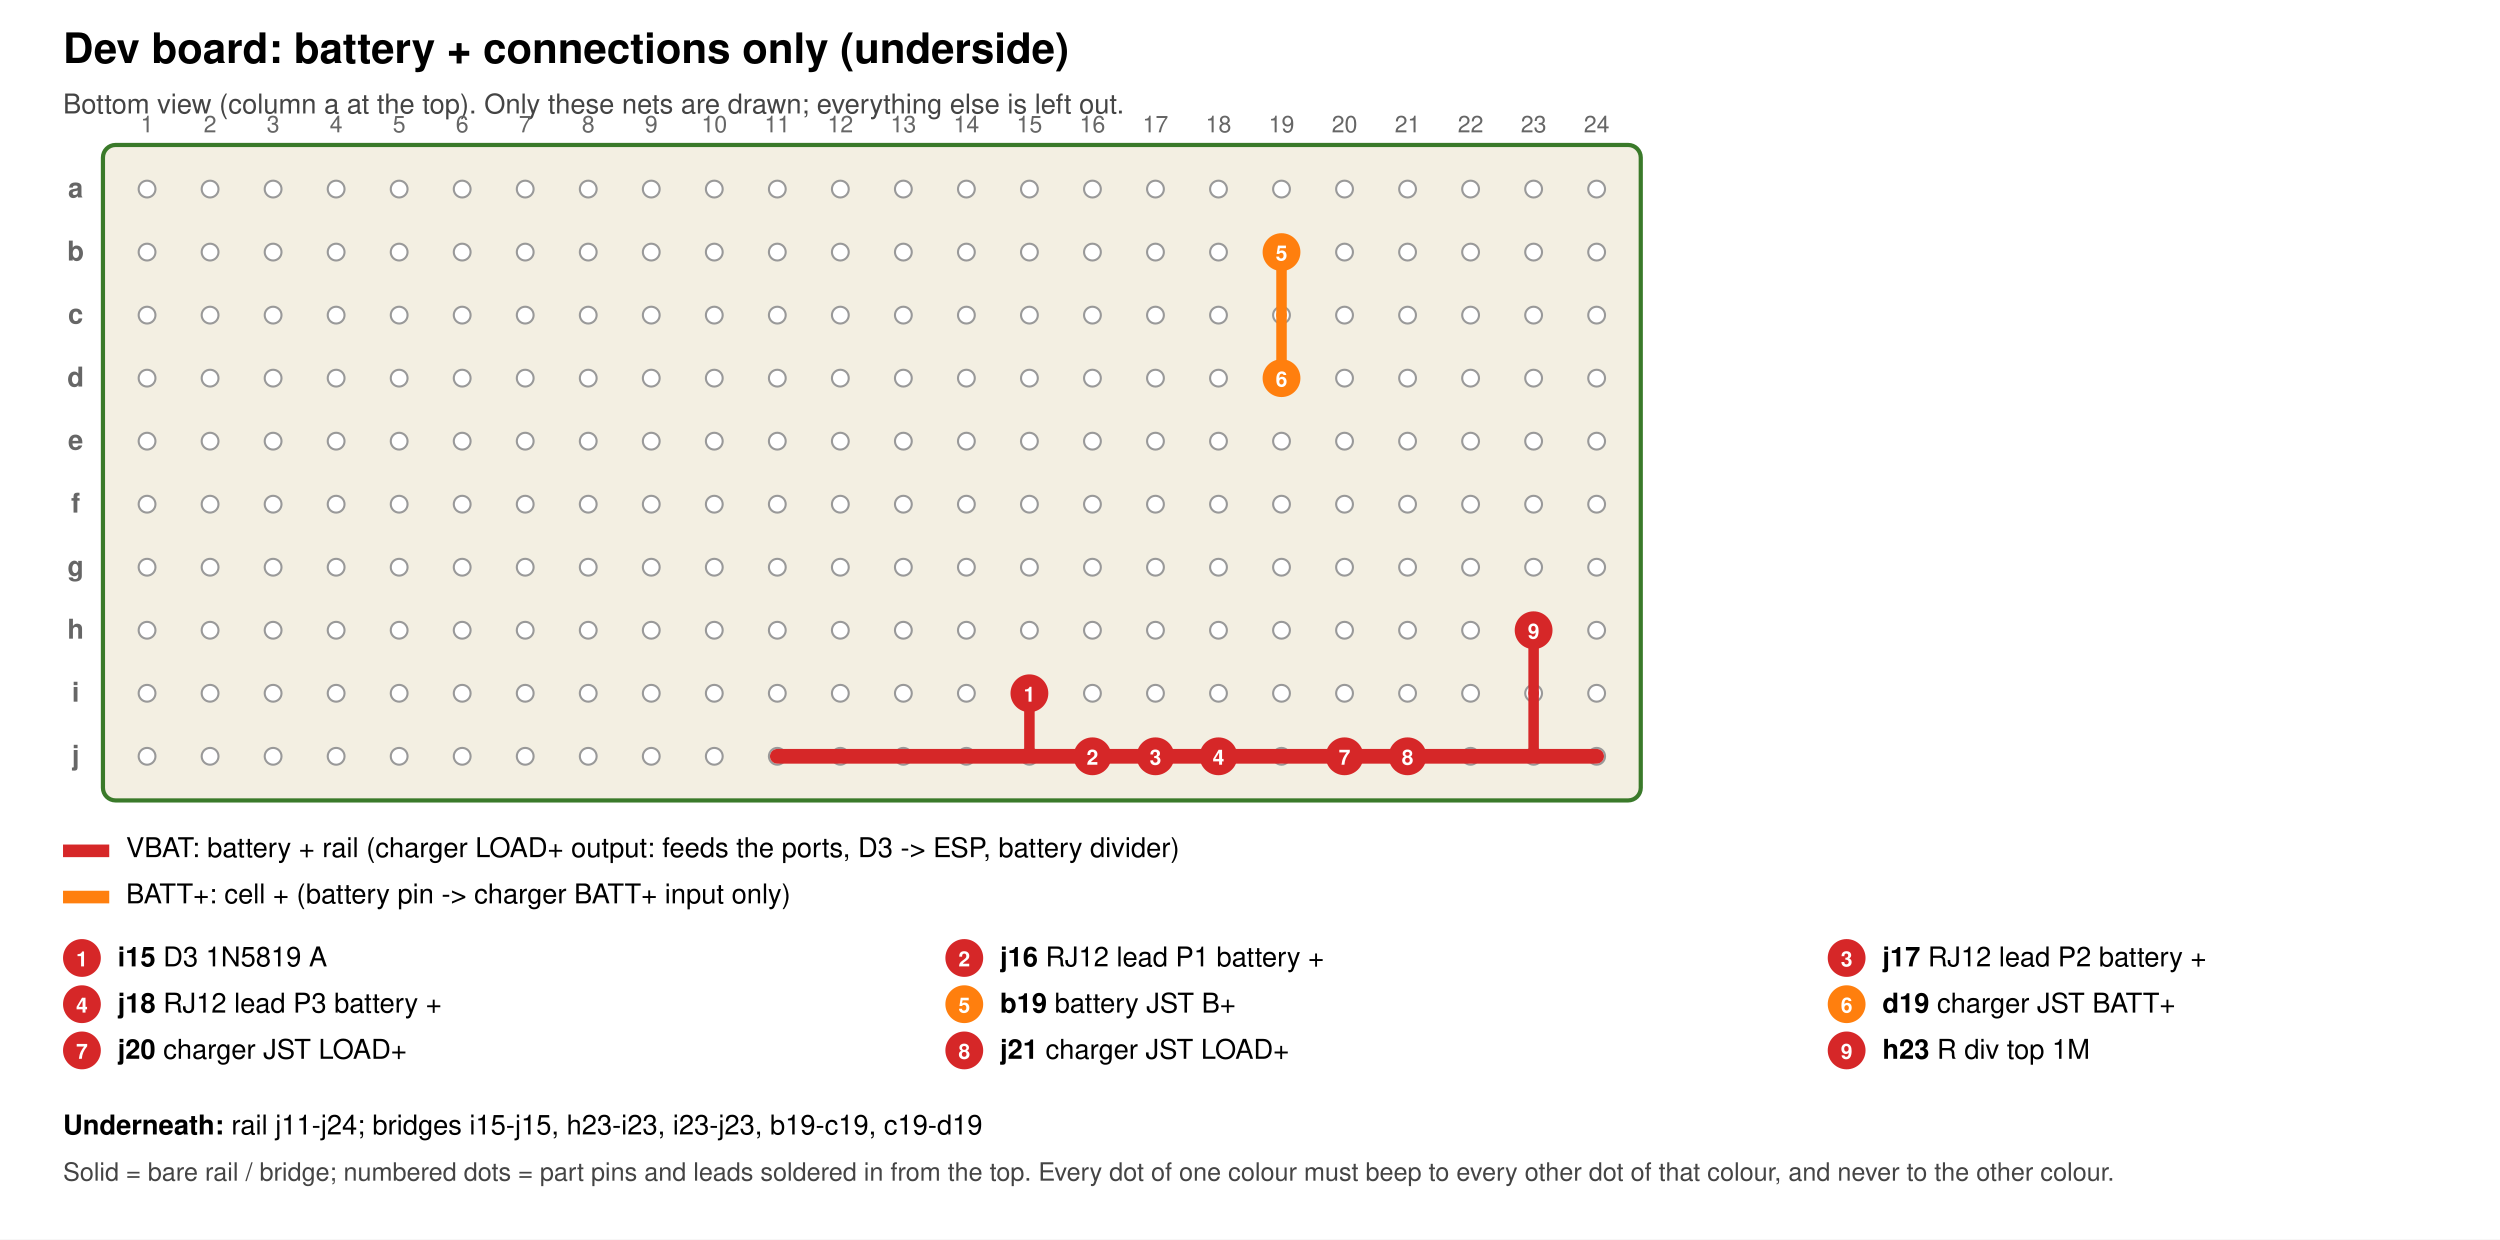
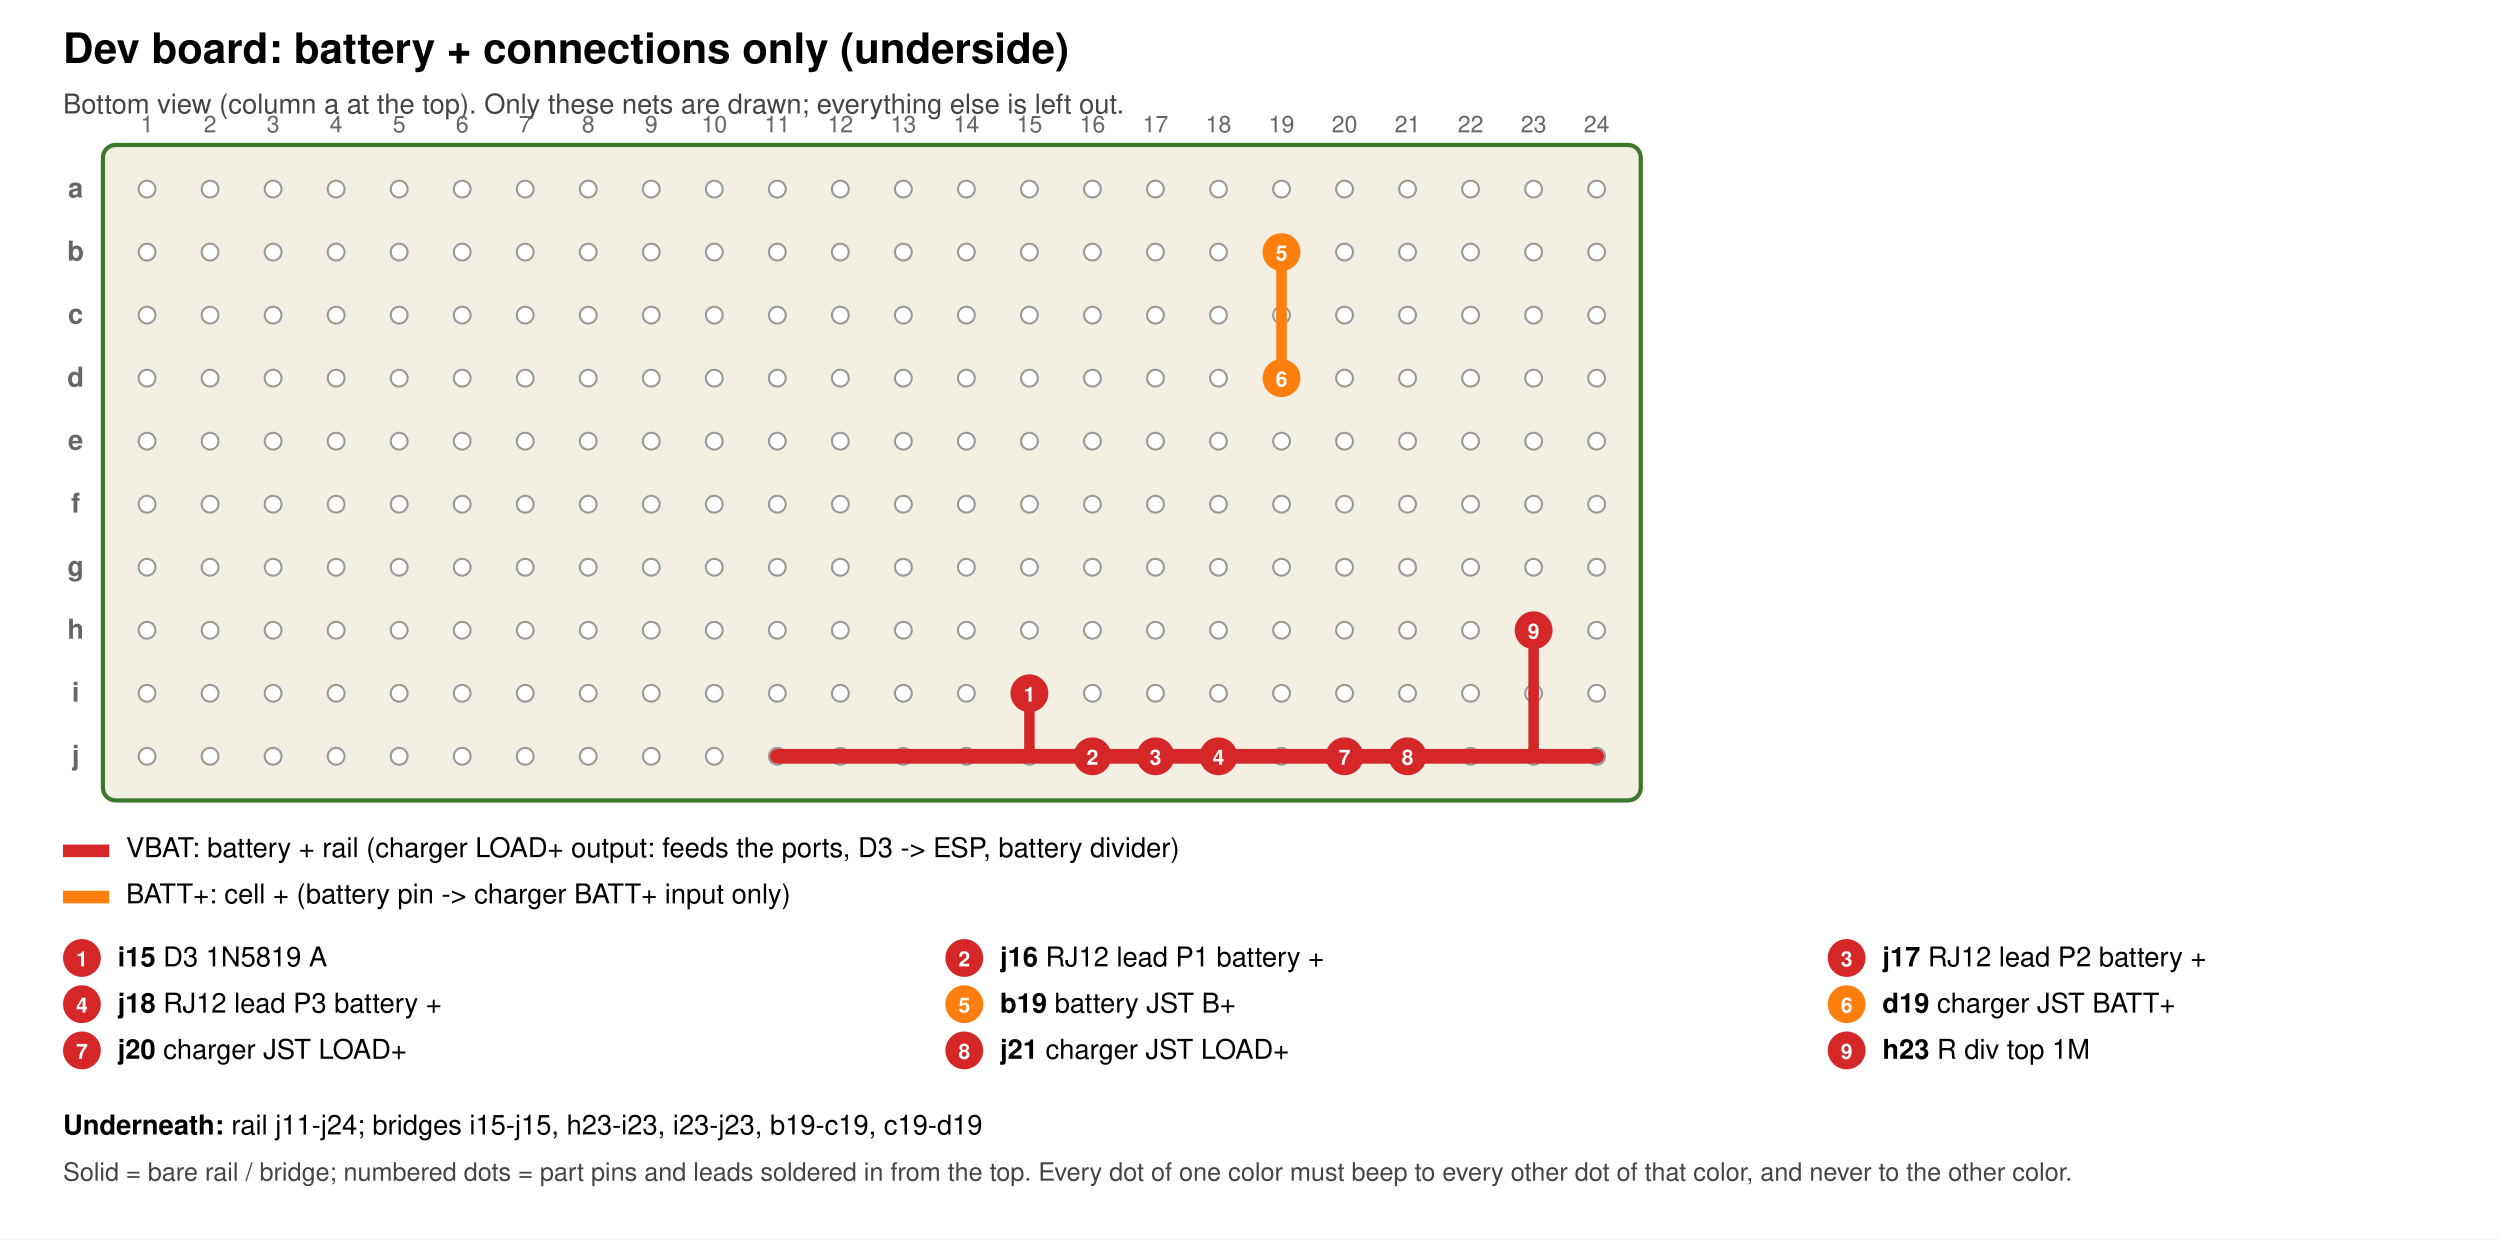
<svg xmlns="http://www.w3.org/2000/svg" width="1190" height="590" font-family="Helvetica,Arial">
  <defs>
    <filter id="mute">
      <feColorMatrix type="saturate" values="0" />
    </filter>
  </defs>
  <rect width="100%" height="100%" fill="#ffffff" />
  <text x="30" y="30" font-size="20" font-weight="bold">Dev board: battery + connections only (underside)</text>
  <text x="30" y="54" font-size="13" fill="#444">Bottom view (column a at the top). Only these nets are drawn; everything else is left out.</text>
  <rect x="49" y="69" width="732" height="312" rx="6" fill="#f3efe2" stroke="#3a7a2a" stroke-width="2" />
  <text x="70" y="63" font-size="11" fill="#666" text-anchor="middle">1</text>
  <text x="100" y="63" font-size="11" fill="#666" text-anchor="middle">2</text>
  <text x="130" y="63" font-size="11" fill="#666" text-anchor="middle">3</text>
  <text x="160" y="63" font-size="11" fill="#666" text-anchor="middle">4</text>
  <text x="190" y="63" font-size="11" fill="#666" text-anchor="middle">5</text>
  <text x="220" y="63" font-size="11" fill="#666" text-anchor="middle">6</text>
  <text x="250" y="63" font-size="11" fill="#666" text-anchor="middle">7</text>
  <text x="280" y="63" font-size="11" fill="#666" text-anchor="middle">8</text>
  <text x="310" y="63" font-size="11" fill="#666" text-anchor="middle">9</text>
  <text x="340" y="63" font-size="11" fill="#666" text-anchor="middle">10</text>
  <text x="370" y="63" font-size="11" fill="#666" text-anchor="middle">11</text>
  <text x="400" y="63" font-size="11" fill="#666" text-anchor="middle">12</text>
  <text x="430" y="63" font-size="11" fill="#666" text-anchor="middle">13</text>
  <text x="460" y="63" font-size="11" fill="#666" text-anchor="middle">14</text>
  <text x="490" y="63" font-size="11" fill="#666" text-anchor="middle">15</text>
  <text x="520" y="63" font-size="11" fill="#666" text-anchor="middle">16</text>
  <text x="550" y="63" font-size="11" fill="#666" text-anchor="middle">17</text>
  <text x="580" y="63" font-size="11" fill="#666" text-anchor="middle">18</text>
  <text x="610" y="63" font-size="11" fill="#666" text-anchor="middle">19</text>
  <text x="640" y="63" font-size="11" fill="#666" text-anchor="middle">20</text>
  <text x="670" y="63" font-size="11" fill="#666" text-anchor="middle">21</text>
  <text x="700" y="63" font-size="11" fill="#666" text-anchor="middle">22</text>
  <text x="730" y="63" font-size="11" fill="#666" text-anchor="middle">23</text>
  <text x="760" y="63" font-size="11" fill="#666" text-anchor="middle">24</text>
  <text x="36" y="94" font-size="13" font-weight="bold" fill="#666" text-anchor="middle">a</text>
  <text x="36" y="124" font-size="13" font-weight="bold" fill="#666" text-anchor="middle">b</text>
  <text x="36" y="154" font-size="13" font-weight="bold" fill="#666" text-anchor="middle">c</text>
  <text x="36" y="184" font-size="13" font-weight="bold" fill="#666" text-anchor="middle">d</text>
  <text x="36" y="214" font-size="13" font-weight="bold" fill="#666" text-anchor="middle">e</text>
  <text x="36" y="244" font-size="13" font-weight="bold" fill="#666" text-anchor="middle">f</text>
  <text x="36" y="274" font-size="13" font-weight="bold" fill="#666" text-anchor="middle">g</text>
  <text x="36" y="304" font-size="13" font-weight="bold" fill="#666" text-anchor="middle">h</text>
  <text x="36" y="334" font-size="13" font-weight="bold" fill="#666" text-anchor="middle">i</text>
  <text x="36" y="364" font-size="13" font-weight="bold" fill="#666" text-anchor="middle">j</text>
  <circle cx="70" cy="90" r="4" fill="#fff" stroke="#999" />
  <circle cx="70" cy="120" r="4" fill="#fff" stroke="#999" />
  <circle cx="70" cy="150" r="4" fill="#fff" stroke="#999" />
  <circle cx="70" cy="180" r="4" fill="#fff" stroke="#999" />
  <circle cx="70" cy="210" r="4" fill="#fff" stroke="#999" />
  <circle cx="70" cy="240" r="4" fill="#fff" stroke="#999" />
  <circle cx="70" cy="270" r="4" fill="#fff" stroke="#999" />
  <circle cx="70" cy="300" r="4" fill="#fff" stroke="#999" />
  <circle cx="70" cy="330" r="4" fill="#fff" stroke="#999" />
  <circle cx="70" cy="360" r="4" fill="#fff" stroke="#999" />
  <circle cx="100" cy="90" r="4" fill="#fff" stroke="#999" />
  <circle cx="100" cy="120" r="4" fill="#fff" stroke="#999" />
  <circle cx="100" cy="150" r="4" fill="#fff" stroke="#999" />
  <circle cx="100" cy="180" r="4" fill="#fff" stroke="#999" />
  <circle cx="100" cy="210" r="4" fill="#fff" stroke="#999" />
  <circle cx="100" cy="240" r="4" fill="#fff" stroke="#999" />
  <circle cx="100" cy="270" r="4" fill="#fff" stroke="#999" />
  <circle cx="100" cy="300" r="4" fill="#fff" stroke="#999" />
  <circle cx="100" cy="330" r="4" fill="#fff" stroke="#999" />
  <circle cx="100" cy="360" r="4" fill="#fff" stroke="#999" />
  <circle cx="130" cy="90" r="4" fill="#fff" stroke="#999" />
  <circle cx="130" cy="120" r="4" fill="#fff" stroke="#999" />
  <circle cx="130" cy="150" r="4" fill="#fff" stroke="#999" />
  <circle cx="130" cy="180" r="4" fill="#fff" stroke="#999" />
  <circle cx="130" cy="210" r="4" fill="#fff" stroke="#999" />
  <circle cx="130" cy="240" r="4" fill="#fff" stroke="#999" />
  <circle cx="130" cy="270" r="4" fill="#fff" stroke="#999" />
  <circle cx="130" cy="300" r="4" fill="#fff" stroke="#999" />
  <circle cx="130" cy="330" r="4" fill="#fff" stroke="#999" />
  <circle cx="130" cy="360" r="4" fill="#fff" stroke="#999" />
  <circle cx="160" cy="90" r="4" fill="#fff" stroke="#999" />
  <circle cx="160" cy="120" r="4" fill="#fff" stroke="#999" />
  <circle cx="160" cy="150" r="4" fill="#fff" stroke="#999" />
  <circle cx="160" cy="180" r="4" fill="#fff" stroke="#999" />
  <circle cx="160" cy="210" r="4" fill="#fff" stroke="#999" />
  <circle cx="160" cy="240" r="4" fill="#fff" stroke="#999" />
  <circle cx="160" cy="270" r="4" fill="#fff" stroke="#999" />
  <circle cx="160" cy="300" r="4" fill="#fff" stroke="#999" />
  <circle cx="160" cy="330" r="4" fill="#fff" stroke="#999" />
  <circle cx="160" cy="360" r="4" fill="#fff" stroke="#999" />
  <circle cx="190" cy="90" r="4" fill="#fff" stroke="#999" />
  <circle cx="190" cy="120" r="4" fill="#fff" stroke="#999" />
  <circle cx="190" cy="150" r="4" fill="#fff" stroke="#999" />
  <circle cx="190" cy="180" r="4" fill="#fff" stroke="#999" />
  <circle cx="190" cy="210" r="4" fill="#fff" stroke="#999" />
  <circle cx="190" cy="240" r="4" fill="#fff" stroke="#999" />
  <circle cx="190" cy="270" r="4" fill="#fff" stroke="#999" />
  <circle cx="190" cy="300" r="4" fill="#fff" stroke="#999" />
  <circle cx="190" cy="330" r="4" fill="#fff" stroke="#999" />
  <circle cx="190" cy="360" r="4" fill="#fff" stroke="#999" />
  <circle cx="220" cy="90" r="4" fill="#fff" stroke="#999" />
  <circle cx="220" cy="120" r="4" fill="#fff" stroke="#999" />
  <circle cx="220" cy="150" r="4" fill="#fff" stroke="#999" />
  <circle cx="220" cy="180" r="4" fill="#fff" stroke="#999" />
  <circle cx="220" cy="210" r="4" fill="#fff" stroke="#999" />
  <circle cx="220" cy="240" r="4" fill="#fff" stroke="#999" />
  <circle cx="220" cy="270" r="4" fill="#fff" stroke="#999" />
  <circle cx="220" cy="300" r="4" fill="#fff" stroke="#999" />
  <circle cx="220" cy="330" r="4" fill="#fff" stroke="#999" />
  <circle cx="220" cy="360" r="4" fill="#fff" stroke="#999" />
  <circle cx="250" cy="90" r="4" fill="#fff" stroke="#999" />
  <circle cx="250" cy="120" r="4" fill="#fff" stroke="#999" />
  <circle cx="250" cy="150" r="4" fill="#fff" stroke="#999" />
  <circle cx="250" cy="180" r="4" fill="#fff" stroke="#999" />
  <circle cx="250" cy="210" r="4" fill="#fff" stroke="#999" />
  <circle cx="250" cy="240" r="4" fill="#fff" stroke="#999" />
  <circle cx="250" cy="270" r="4" fill="#fff" stroke="#999" />
  <circle cx="250" cy="300" r="4" fill="#fff" stroke="#999" />
  <circle cx="250" cy="330" r="4" fill="#fff" stroke="#999" />
  <circle cx="250" cy="360" r="4" fill="#fff" stroke="#999" />
  <circle cx="280" cy="90" r="4" fill="#fff" stroke="#999" />
  <circle cx="280" cy="120" r="4" fill="#fff" stroke="#999" />
  <circle cx="280" cy="150" r="4" fill="#fff" stroke="#999" />
  <circle cx="280" cy="180" r="4" fill="#fff" stroke="#999" />
  <circle cx="280" cy="210" r="4" fill="#fff" stroke="#999" />
  <circle cx="280" cy="240" r="4" fill="#fff" stroke="#999" />
  <circle cx="280" cy="270" r="4" fill="#fff" stroke="#999" />
  <circle cx="280" cy="300" r="4" fill="#fff" stroke="#999" />
  <circle cx="280" cy="330" r="4" fill="#fff" stroke="#999" />
  <circle cx="280" cy="360" r="4" fill="#fff" stroke="#999" />
  <circle cx="310" cy="90" r="4" fill="#fff" stroke="#999" />
  <circle cx="310" cy="120" r="4" fill="#fff" stroke="#999" />
  <circle cx="310" cy="150" r="4" fill="#fff" stroke="#999" />
  <circle cx="310" cy="180" r="4" fill="#fff" stroke="#999" />
  <circle cx="310" cy="210" r="4" fill="#fff" stroke="#999" />
  <circle cx="310" cy="240" r="4" fill="#fff" stroke="#999" />
  <circle cx="310" cy="270" r="4" fill="#fff" stroke="#999" />
  <circle cx="310" cy="300" r="4" fill="#fff" stroke="#999" />
  <circle cx="310" cy="330" r="4" fill="#fff" stroke="#999" />
  <circle cx="310" cy="360" r="4" fill="#fff" stroke="#999" />
  <circle cx="340" cy="90" r="4" fill="#fff" stroke="#999" />
  <circle cx="340" cy="120" r="4" fill="#fff" stroke="#999" />
  <circle cx="340" cy="150" r="4" fill="#fff" stroke="#999" />
  <circle cx="340" cy="180" r="4" fill="#fff" stroke="#999" />
  <circle cx="340" cy="210" r="4" fill="#fff" stroke="#999" />
  <circle cx="340" cy="240" r="4" fill="#fff" stroke="#999" />
  <circle cx="340" cy="270" r="4" fill="#fff" stroke="#999" />
  <circle cx="340" cy="300" r="4" fill="#fff" stroke="#999" />
  <circle cx="340" cy="330" r="4" fill="#fff" stroke="#999" />
  <circle cx="340" cy="360" r="4" fill="#fff" stroke="#999" />
  <circle cx="370" cy="90" r="4" fill="#fff" stroke="#999" />
  <circle cx="370" cy="120" r="4" fill="#fff" stroke="#999" />
  <circle cx="370" cy="150" r="4" fill="#fff" stroke="#999" />
  <circle cx="370" cy="180" r="4" fill="#fff" stroke="#999" />
  <circle cx="370" cy="210" r="4" fill="#fff" stroke="#999" />
  <circle cx="370" cy="240" r="4" fill="#fff" stroke="#999" />
  <circle cx="370" cy="270" r="4" fill="#fff" stroke="#999" />
  <circle cx="370" cy="300" r="4" fill="#fff" stroke="#999" />
  <circle cx="370" cy="330" r="4" fill="#fff" stroke="#999" />
  <circle cx="370" cy="360" r="4" fill="#fff" stroke="#999" />
  <circle cx="400" cy="90" r="4" fill="#fff" stroke="#999" />
  <circle cx="400" cy="120" r="4" fill="#fff" stroke="#999" />
  <circle cx="400" cy="150" r="4" fill="#fff" stroke="#999" />
  <circle cx="400" cy="180" r="4" fill="#fff" stroke="#999" />
  <circle cx="400" cy="210" r="4" fill="#fff" stroke="#999" />
  <circle cx="400" cy="240" r="4" fill="#fff" stroke="#999" />
  <circle cx="400" cy="270" r="4" fill="#fff" stroke="#999" />
  <circle cx="400" cy="300" r="4" fill="#fff" stroke="#999" />
  <circle cx="400" cy="330" r="4" fill="#fff" stroke="#999" />
  <circle cx="400" cy="360" r="4" fill="#fff" stroke="#999" />
  <circle cx="430" cy="90" r="4" fill="#fff" stroke="#999" />
  <circle cx="430" cy="120" r="4" fill="#fff" stroke="#999" />
  <circle cx="430" cy="150" r="4" fill="#fff" stroke="#999" />
  <circle cx="430" cy="180" r="4" fill="#fff" stroke="#999" />
  <circle cx="430" cy="210" r="4" fill="#fff" stroke="#999" />
  <circle cx="430" cy="240" r="4" fill="#fff" stroke="#999" />
  <circle cx="430" cy="270" r="4" fill="#fff" stroke="#999" />
  <circle cx="430" cy="300" r="4" fill="#fff" stroke="#999" />
  <circle cx="430" cy="330" r="4" fill="#fff" stroke="#999" />
  <circle cx="430" cy="360" r="4" fill="#fff" stroke="#999" />
  <circle cx="460" cy="90" r="4" fill="#fff" stroke="#999" />
  <circle cx="460" cy="120" r="4" fill="#fff" stroke="#999" />
  <circle cx="460" cy="150" r="4" fill="#fff" stroke="#999" />
  <circle cx="460" cy="180" r="4" fill="#fff" stroke="#999" />
  <circle cx="460" cy="210" r="4" fill="#fff" stroke="#999" />
  <circle cx="460" cy="240" r="4" fill="#fff" stroke="#999" />
  <circle cx="460" cy="270" r="4" fill="#fff" stroke="#999" />
  <circle cx="460" cy="300" r="4" fill="#fff" stroke="#999" />
  <circle cx="460" cy="330" r="4" fill="#fff" stroke="#999" />
  <circle cx="460" cy="360" r="4" fill="#fff" stroke="#999" />
  <circle cx="490" cy="90" r="4" fill="#fff" stroke="#999" />
  <circle cx="490" cy="120" r="4" fill="#fff" stroke="#999" />
  <circle cx="490" cy="150" r="4" fill="#fff" stroke="#999" />
  <circle cx="490" cy="180" r="4" fill="#fff" stroke="#999" />
  <circle cx="490" cy="210" r="4" fill="#fff" stroke="#999" />
  <circle cx="490" cy="240" r="4" fill="#fff" stroke="#999" />
  <circle cx="490" cy="270" r="4" fill="#fff" stroke="#999" />
  <circle cx="490" cy="300" r="4" fill="#fff" stroke="#999" />
  <circle cx="490" cy="330" r="4" fill="#fff" stroke="#999" />
  <circle cx="490" cy="360" r="4" fill="#fff" stroke="#999" />
  <circle cx="520" cy="90" r="4" fill="#fff" stroke="#999" />
  <circle cx="520" cy="120" r="4" fill="#fff" stroke="#999" />
  <circle cx="520" cy="150" r="4" fill="#fff" stroke="#999" />
  <circle cx="520" cy="180" r="4" fill="#fff" stroke="#999" />
  <circle cx="520" cy="210" r="4" fill="#fff" stroke="#999" />
  <circle cx="520" cy="240" r="4" fill="#fff" stroke="#999" />
  <circle cx="520" cy="270" r="4" fill="#fff" stroke="#999" />
  <circle cx="520" cy="300" r="4" fill="#fff" stroke="#999" />
  <circle cx="520" cy="330" r="4" fill="#fff" stroke="#999" />
  <circle cx="520" cy="360" r="4" fill="#fff" stroke="#999" />
  <circle cx="550" cy="90" r="4" fill="#fff" stroke="#999" />
  <circle cx="550" cy="120" r="4" fill="#fff" stroke="#999" />
  <circle cx="550" cy="150" r="4" fill="#fff" stroke="#999" />
  <circle cx="550" cy="180" r="4" fill="#fff" stroke="#999" />
  <circle cx="550" cy="210" r="4" fill="#fff" stroke="#999" />
  <circle cx="550" cy="240" r="4" fill="#fff" stroke="#999" />
  <circle cx="550" cy="270" r="4" fill="#fff" stroke="#999" />
  <circle cx="550" cy="300" r="4" fill="#fff" stroke="#999" />
  <circle cx="550" cy="330" r="4" fill="#fff" stroke="#999" />
  <circle cx="550" cy="360" r="4" fill="#fff" stroke="#999" />
  <circle cx="580" cy="90" r="4" fill="#fff" stroke="#999" />
  <circle cx="580" cy="120" r="4" fill="#fff" stroke="#999" />
  <circle cx="580" cy="150" r="4" fill="#fff" stroke="#999" />
  <circle cx="580" cy="180" r="4" fill="#fff" stroke="#999" />
  <circle cx="580" cy="210" r="4" fill="#fff" stroke="#999" />
  <circle cx="580" cy="240" r="4" fill="#fff" stroke="#999" />
  <circle cx="580" cy="270" r="4" fill="#fff" stroke="#999" />
  <circle cx="580" cy="300" r="4" fill="#fff" stroke="#999" />
  <circle cx="580" cy="330" r="4" fill="#fff" stroke="#999" />
  <circle cx="580" cy="360" r="4" fill="#fff" stroke="#999" />
  <circle cx="610" cy="90" r="4" fill="#fff" stroke="#999" />
  <circle cx="610" cy="120" r="4" fill="#fff" stroke="#999" />
  <circle cx="610" cy="150" r="4" fill="#fff" stroke="#999" />
  <circle cx="610" cy="180" r="4" fill="#fff" stroke="#999" />
  <circle cx="610" cy="210" r="4" fill="#fff" stroke="#999" />
  <circle cx="610" cy="240" r="4" fill="#fff" stroke="#999" />
  <circle cx="610" cy="270" r="4" fill="#fff" stroke="#999" />
  <circle cx="610" cy="300" r="4" fill="#fff" stroke="#999" />
  <circle cx="610" cy="330" r="4" fill="#fff" stroke="#999" />
  <circle cx="610" cy="360" r="4" fill="#fff" stroke="#999" />
  <circle cx="640" cy="90" r="4" fill="#fff" stroke="#999" />
  <circle cx="640" cy="120" r="4" fill="#fff" stroke="#999" />
  <circle cx="640" cy="150" r="4" fill="#fff" stroke="#999" />
  <circle cx="640" cy="180" r="4" fill="#fff" stroke="#999" />
  <circle cx="640" cy="210" r="4" fill="#fff" stroke="#999" />
  <circle cx="640" cy="240" r="4" fill="#fff" stroke="#999" />
  <circle cx="640" cy="270" r="4" fill="#fff" stroke="#999" />
  <circle cx="640" cy="300" r="4" fill="#fff" stroke="#999" />
  <circle cx="640" cy="330" r="4" fill="#fff" stroke="#999" />
  <circle cx="640" cy="360" r="4" fill="#fff" stroke="#999" />
  <circle cx="670" cy="90" r="4" fill="#fff" stroke="#999" />
  <circle cx="670" cy="120" r="4" fill="#fff" stroke="#999" />
  <circle cx="670" cy="150" r="4" fill="#fff" stroke="#999" />
  <circle cx="670" cy="180" r="4" fill="#fff" stroke="#999" />
  <circle cx="670" cy="210" r="4" fill="#fff" stroke="#999" />
  <circle cx="670" cy="240" r="4" fill="#fff" stroke="#999" />
  <circle cx="670" cy="270" r="4" fill="#fff" stroke="#999" />
  <circle cx="670" cy="300" r="4" fill="#fff" stroke="#999" />
  <circle cx="670" cy="330" r="4" fill="#fff" stroke="#999" />
  <circle cx="670" cy="360" r="4" fill="#fff" stroke="#999" />
  <circle cx="700" cy="90" r="4" fill="#fff" stroke="#999" />
  <circle cx="700" cy="120" r="4" fill="#fff" stroke="#999" />
  <circle cx="700" cy="150" r="4" fill="#fff" stroke="#999" />
  <circle cx="700" cy="180" r="4" fill="#fff" stroke="#999" />
  <circle cx="700" cy="210" r="4" fill="#fff" stroke="#999" />
  <circle cx="700" cy="240" r="4" fill="#fff" stroke="#999" />
  <circle cx="700" cy="270" r="4" fill="#fff" stroke="#999" />
  <circle cx="700" cy="300" r="4" fill="#fff" stroke="#999" />
  <circle cx="700" cy="330" r="4" fill="#fff" stroke="#999" />
  <circle cx="700" cy="360" r="4" fill="#fff" stroke="#999" />
  <circle cx="730" cy="90" r="4" fill="#fff" stroke="#999" />
  <circle cx="730" cy="120" r="4" fill="#fff" stroke="#999" />
  <circle cx="730" cy="150" r="4" fill="#fff" stroke="#999" />
  <circle cx="730" cy="180" r="4" fill="#fff" stroke="#999" />
  <circle cx="730" cy="210" r="4" fill="#fff" stroke="#999" />
  <circle cx="730" cy="240" r="4" fill="#fff" stroke="#999" />
  <circle cx="730" cy="270" r="4" fill="#fff" stroke="#999" />
  <circle cx="730" cy="300" r="4" fill="#fff" stroke="#999" />
  <circle cx="730" cy="330" r="4" fill="#fff" stroke="#999" />
  <circle cx="730" cy="360" r="4" fill="#fff" stroke="#999" />
  <circle cx="760" cy="90" r="4" fill="#fff" stroke="#999" />
  <circle cx="760" cy="120" r="4" fill="#fff" stroke="#999" />
  <circle cx="760" cy="150" r="4" fill="#fff" stroke="#999" />
  <circle cx="760" cy="180" r="4" fill="#fff" stroke="#999" />
  <circle cx="760" cy="210" r="4" fill="#fff" stroke="#999" />
  <circle cx="760" cy="240" r="4" fill="#fff" stroke="#999" />
  <circle cx="760" cy="270" r="4" fill="#fff" stroke="#999" />
  <circle cx="760" cy="300" r="4" fill="#fff" stroke="#999" />
  <circle cx="760" cy="330" r="4" fill="#fff" stroke="#999" />
  <circle cx="760" cy="360" r="4" fill="#fff" stroke="#999" />
  <line x1="370" y1="360" x2="760" y2="360" stroke="#d62728" stroke-width="7" stroke-linecap="round" />
  <line x1="490" y1="330" x2="490" y2="360" stroke="#d62728" stroke-width="5" stroke-linecap="round" />
  <line x1="730" y1="300" x2="730" y2="330" stroke="#d62728" stroke-width="5" stroke-linecap="round" />
  <line x1="730" y1="330" x2="730" y2="360" stroke="#d62728" stroke-width="5" stroke-linecap="round" />
  <line x1="610" y1="120" x2="610" y2="150" stroke="#ff7f0e" stroke-width="5" stroke-linecap="round" />
  <line x1="610" y1="150" x2="610" y2="180" stroke="#ff7f0e" stroke-width="5" stroke-linecap="round" />
  <circle cx="490" cy="330" r="9" fill="#d62728" />
  <text x="490" y="334" font-size="10" font-weight="bold" fill="#fff" text-anchor="middle">1</text>
  <circle cx="520" cy="360" r="9" fill="#d62728" />
  <text x="520" y="364" font-size="10" font-weight="bold" fill="#fff" text-anchor="middle">2</text>
  <circle cx="550" cy="360" r="9" fill="#d62728" />
  <text x="550" y="364" font-size="10" font-weight="bold" fill="#fff" text-anchor="middle">3</text>
  <circle cx="580" cy="360" r="9" fill="#d62728" />
  <text x="580" y="364" font-size="10" font-weight="bold" fill="#fff" text-anchor="middle">4</text>
  <circle cx="610" cy="120" r="9" fill="#ff7f0e" />
  <text x="610" y="124" font-size="10" font-weight="bold" fill="#fff" text-anchor="middle">5</text>
  <circle cx="610" cy="180" r="9" fill="#ff7f0e" />
  <text x="610" y="184" font-size="10" font-weight="bold" fill="#fff" text-anchor="middle">6</text>
  <circle cx="640" cy="360" r="9" fill="#d62728" />
  <text x="640" y="364" font-size="10" font-weight="bold" fill="#fff" text-anchor="middle">7</text>
  <circle cx="670" cy="360" r="9" fill="#d62728" />
  <text x="670" y="364" font-size="10" font-weight="bold" fill="#fff" text-anchor="middle">8</text>
  <circle cx="730" cy="300" r="9" fill="#d62728" />
  <text x="730" y="304" font-size="10" font-weight="bold" fill="#fff" text-anchor="middle">9</text>
  <rect x="30" y="402" width="22" height="6" fill="#d62728" />
  <text x="60" y="408" font-size="13">VBAT: battery + rail (charger LOAD+ output: feeds the ports, D3 -&gt; ESP, battery divider)</text>
  <rect x="30" y="424" width="22" height="6" fill="#ff7f0e" />
  <text x="60" y="430" font-size="13">BATT+: cell + (battery pin -&gt; charger BATT+ input only)</text>
  <circle cx="39" cy="456" r="9" fill="#d62728" />
  <text x="39" y="460" font-size="10" font-weight="bold" fill="#fff" text-anchor="middle">1</text>
  <text x="56" y="460" font-size="13">
    <tspan font-weight="bold">i15</tspan>  D3 1N5819 A</text>
  <circle cx="459" cy="456" r="9" fill="#d62728" />
  <text x="459" y="460" font-size="10" font-weight="bold" fill="#fff" text-anchor="middle">2</text>
  <text x="476" y="460" font-size="13">
    <tspan font-weight="bold">j16</tspan>  RJ12 lead P1 battery +</text>
  <circle cx="879" cy="456" r="9" fill="#d62728" />
  <text x="879" y="460" font-size="10" font-weight="bold" fill="#fff" text-anchor="middle">3</text>
  <text x="896" y="460" font-size="13">
    <tspan font-weight="bold">j17</tspan>  RJ12 lead P2 battery +</text>
  <circle cx="39" cy="478" r="9" fill="#d62728" />
  <text x="39" y="482" font-size="10" font-weight="bold" fill="#fff" text-anchor="middle">4</text>
  <text x="56" y="482" font-size="13">
    <tspan font-weight="bold">j18</tspan>  RJ12 lead P3 battery +</text>
  <circle cx="459" cy="478" r="9" fill="#ff7f0e" />
  <text x="459" y="482" font-size="10" font-weight="bold" fill="#fff" text-anchor="middle">5</text>
  <text x="476" y="482" font-size="13">
    <tspan font-weight="bold">b19</tspan>  battery JST B+</text>
  <circle cx="879" cy="478" r="9" fill="#ff7f0e" />
  <text x="879" y="482" font-size="10" font-weight="bold" fill="#fff" text-anchor="middle">6</text>
  <text x="896" y="482" font-size="13">
    <tspan font-weight="bold">d19</tspan>  charger JST BATT+</text>
  <circle cx="39" cy="500" r="9" fill="#d62728" />
  <text x="39" y="504" font-size="10" font-weight="bold" fill="#fff" text-anchor="middle">7</text>
  <text x="56" y="504" font-size="13">
    <tspan font-weight="bold">j20</tspan>  charger JST LOAD+</text>
  <circle cx="459" cy="500" r="9" fill="#d62728" />
  <text x="459" y="504" font-size="10" font-weight="bold" fill="#fff" text-anchor="middle">8</text>
  <text x="476" y="504" font-size="13">
    <tspan font-weight="bold">j21</tspan>  charger JST LOAD+</text>
  <circle cx="879" cy="500" r="9" fill="#d62728" />
  <text x="879" y="504" font-size="10" font-weight="bold" fill="#fff" text-anchor="middle">9</text>
  <text x="896" y="504" font-size="13">
    <tspan font-weight="bold">h23</tspan>  R div top 1M</text>
  <text x="30" y="540" font-size="13">
    <tspan font-weight="bold">Underneath:</tspan> rail j11-j24; bridges i15-j15, h23-i23, i23-j23, b19-c19, c19-d19</text>
-   <text x="30" y="562" font-size="12" fill="#444">Solid = bare rail / bridge; numbered dots = part pins and leads soldered in from the top. Every dot of one colour must beep to every other dot of that colour, and never to the other colour.</text>
+   <text x="30" y="562" font-size="12" fill="#444">Solid = bare rail / bridge; numbered dots = part pins and leads soldered in from the top. Every dot of one color must beep to every other dot of that color, and never to the other color.</text>
</svg>
